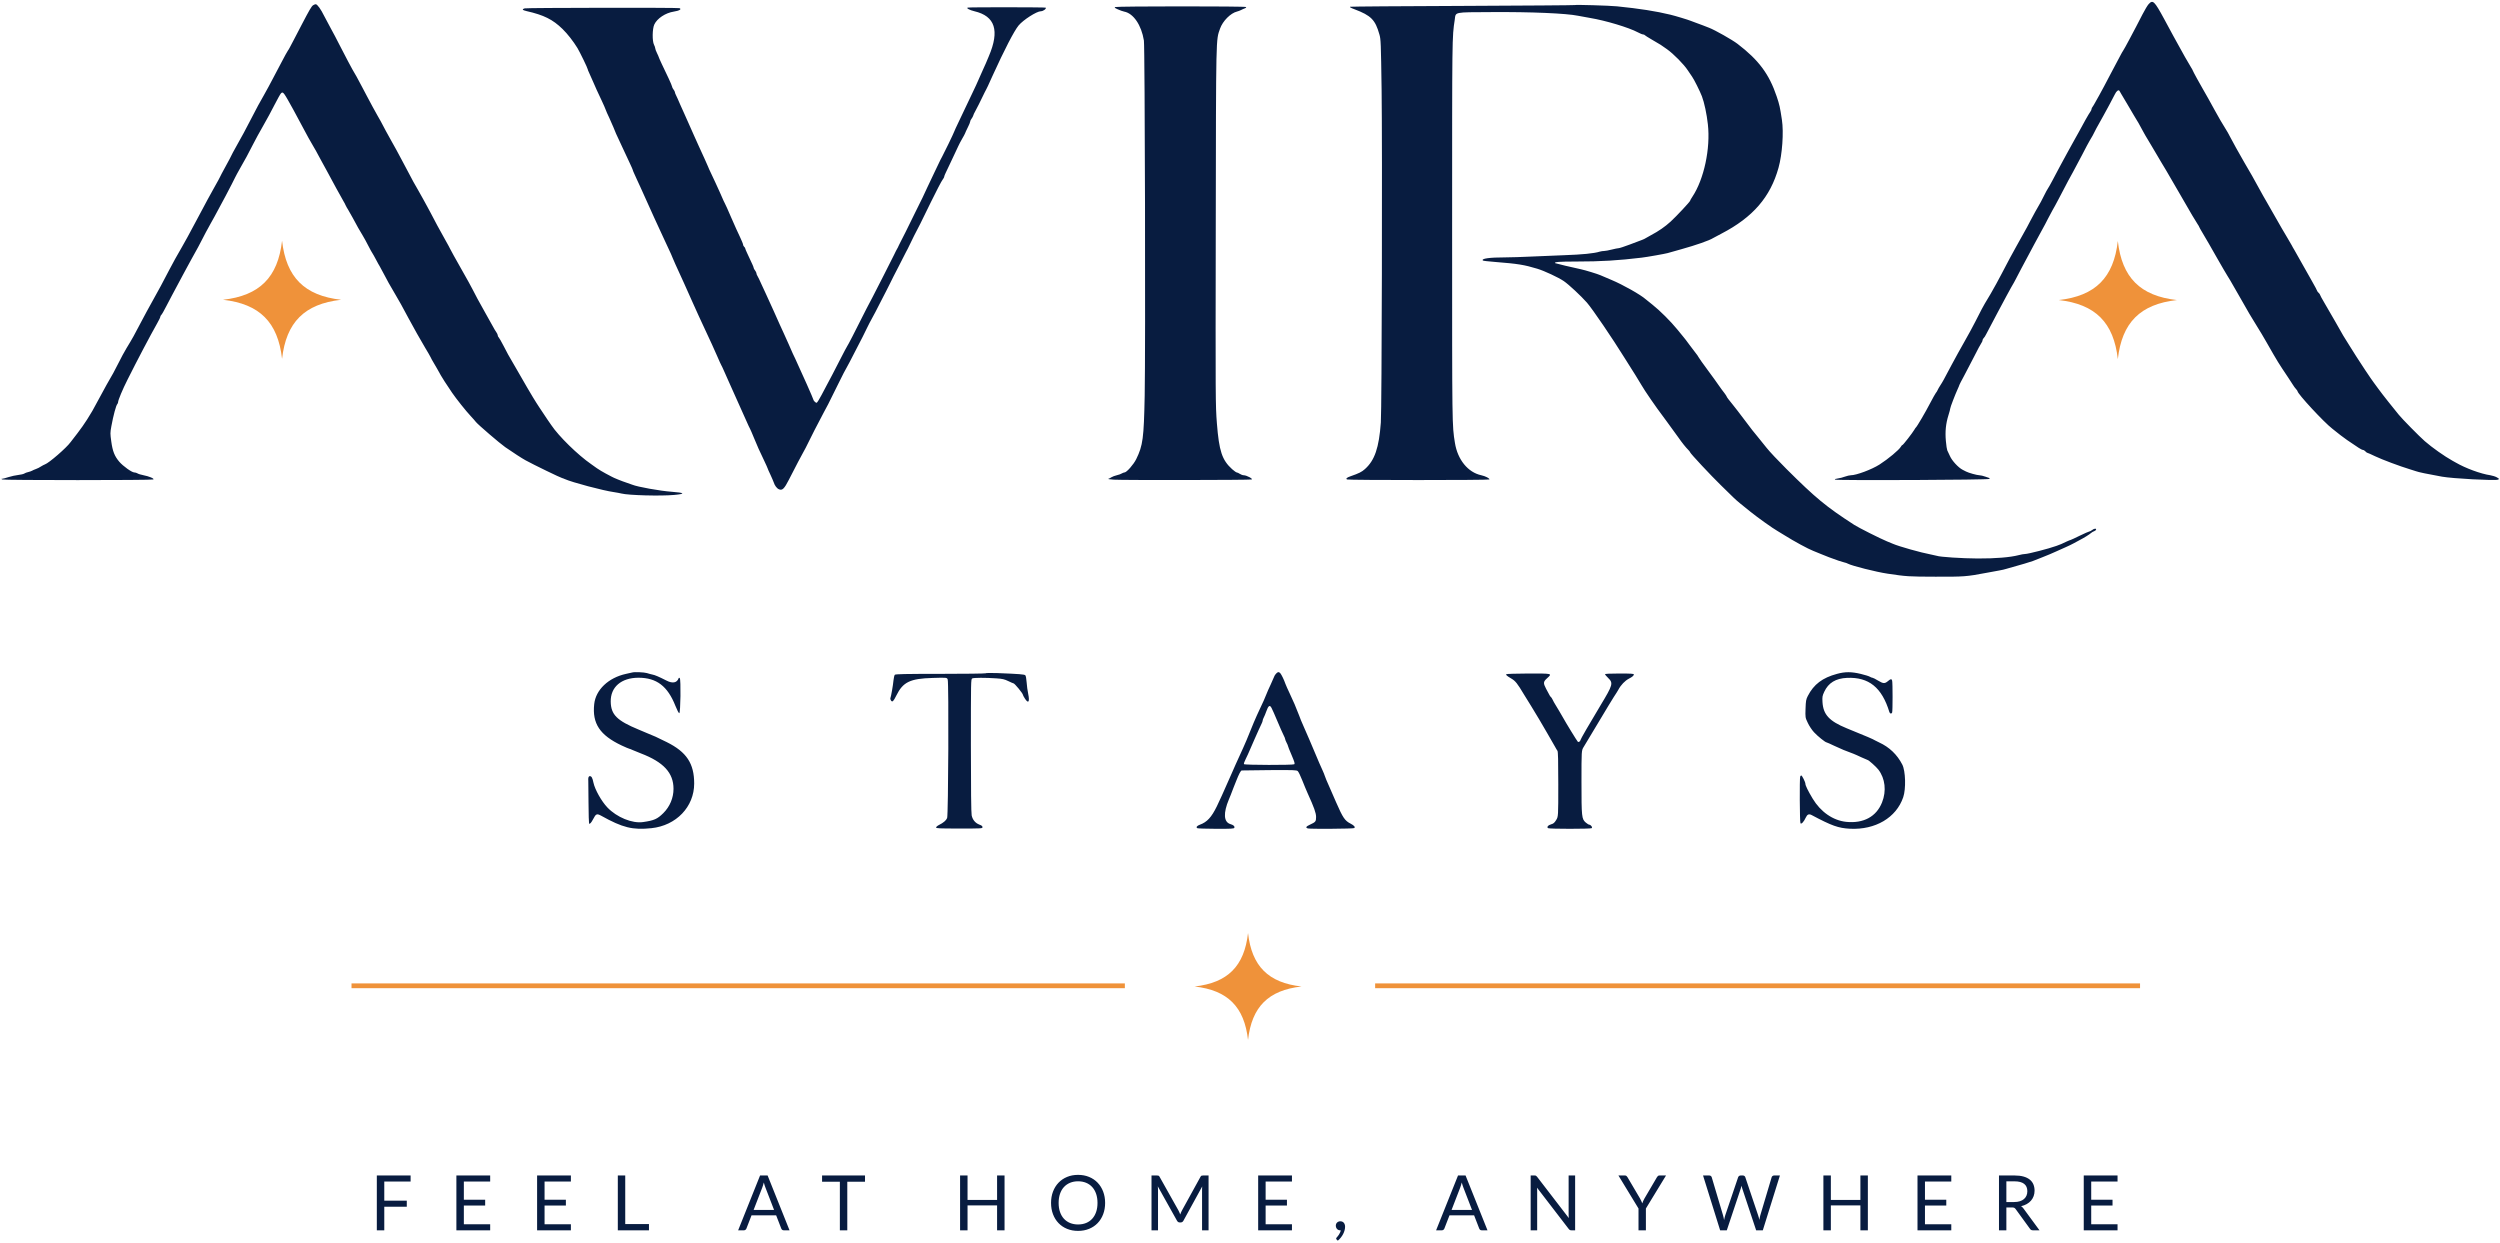
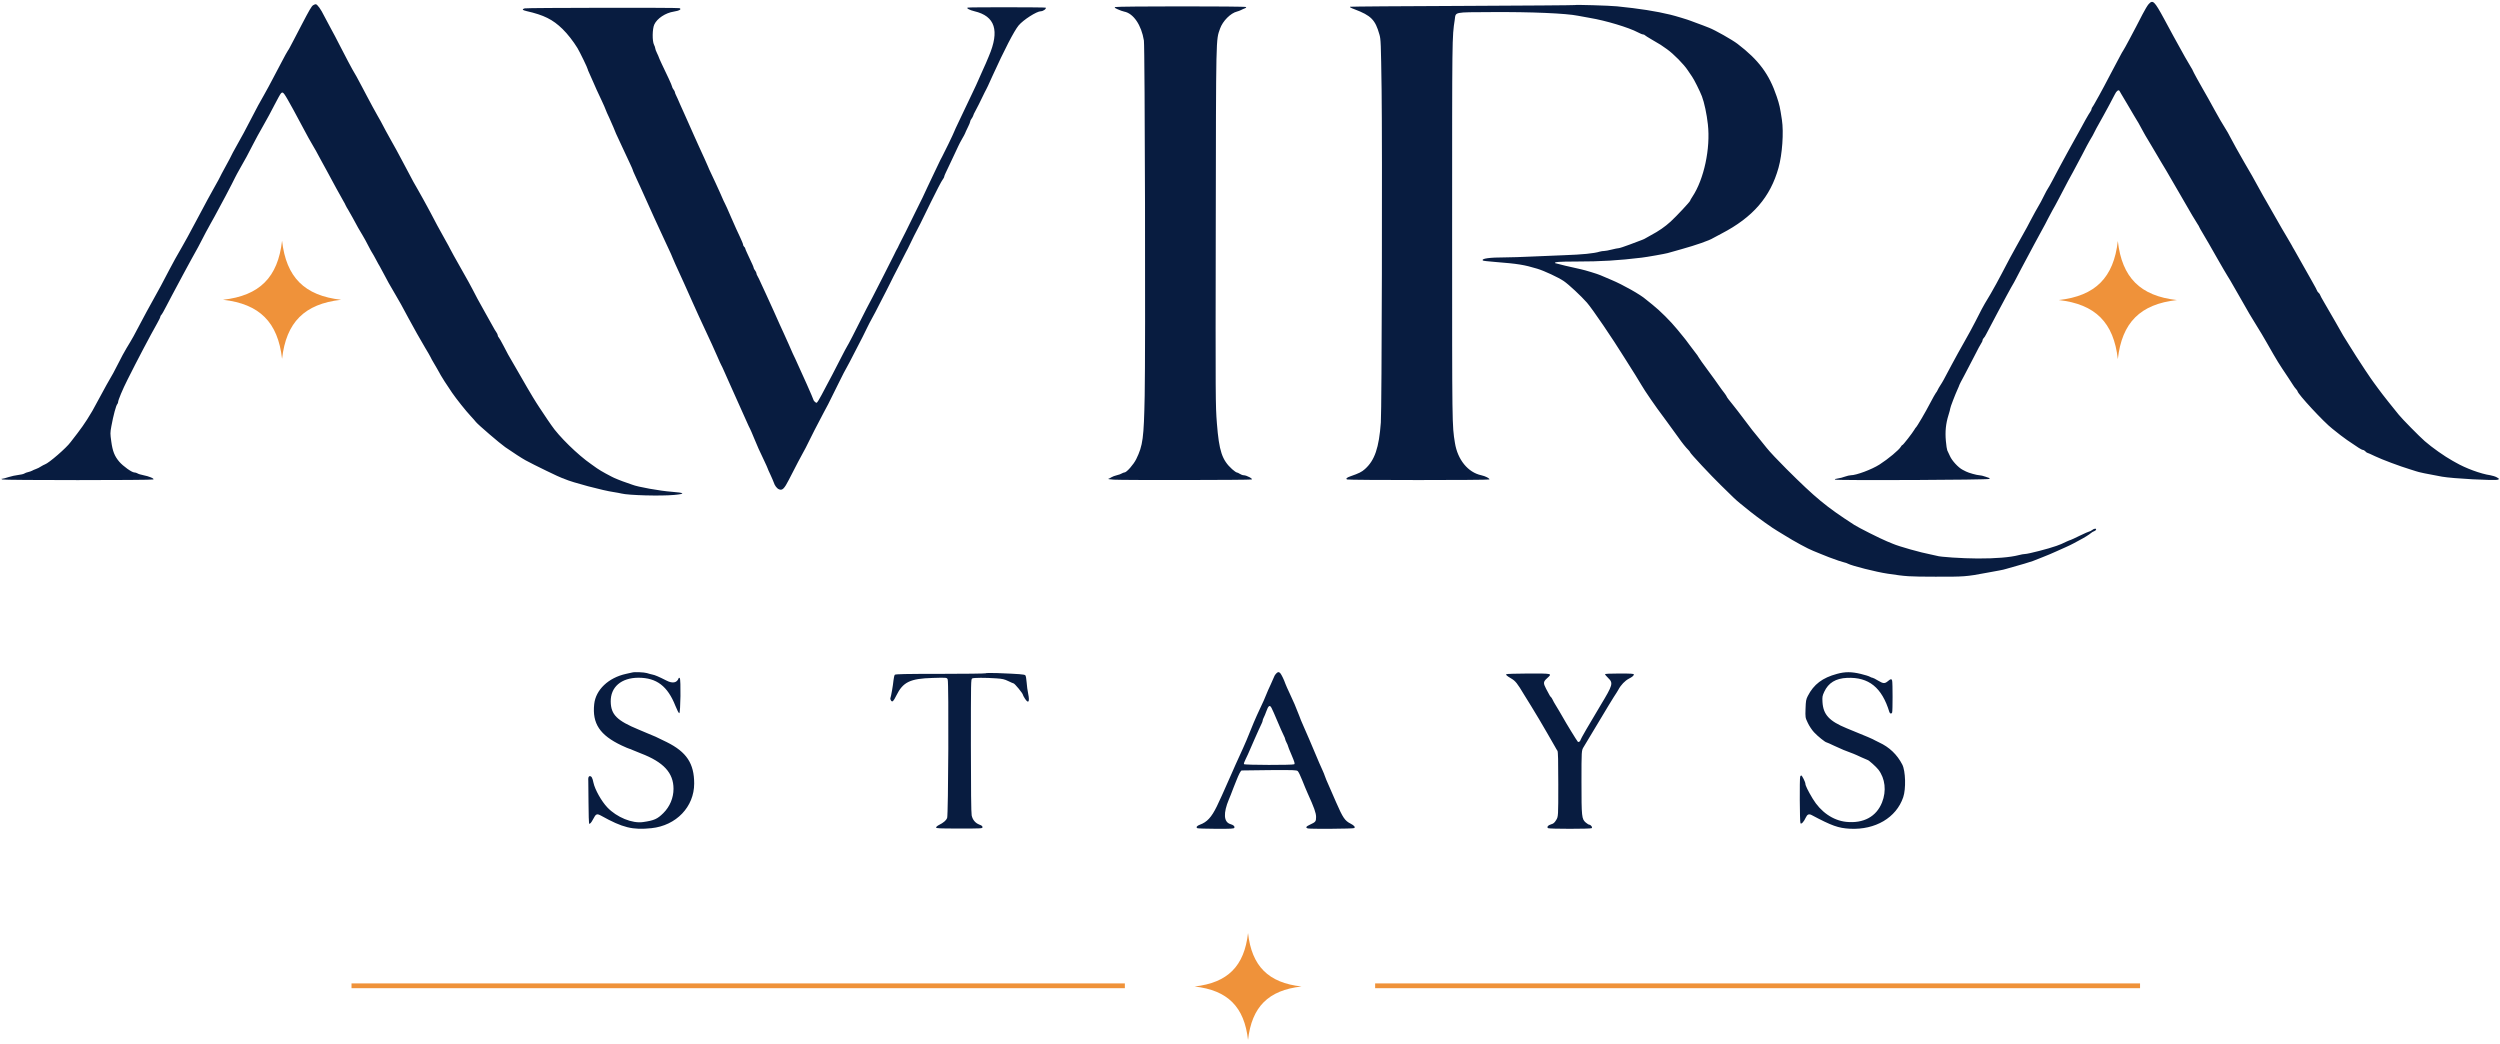
- <svg xmlns="http://www.w3.org/2000/svg" viewBox="183 440 889 442" role="img" aria-label="Avira Stays — feel at home, anywhere">
+ <svg xmlns="http://www.w3.org/2000/svg" viewBox="183 440 889 371" role="img" aria-label="Avira Stays">
  <g fill="#081C40">
    <g transform="translate(170,425) scale(0.25)">
      <g transform="translate(0,960) scale(0.1,-0.1)">
        <path d="M31082 8941 c-15 -16 -54 -81 -87 -145 -33 -64 -74 -143 -90 -174 -17 -31 -61 -115 -99 -187 -38 -71 -76 -141 -86 -155 -9 -14 -24 -38 -32 -55 -21 -42 -93 -176 -138 -260 -21 -38 -66 -124 -100 -190 -35 -66 -67 -125 -71 -131 -5 -6 -25 -42 -45 -80 -20 -38 -43 -76 -50 -85 -8 -8 -14 -22 -14 -31 0 -8 -8 -26 -18 -39 -17 -21 -110 -186 -164 -289 -10 -19 -29 -53 -42 -75 -12 -22 -40 -71 -61 -110 -21 -38 -50 -91 -64 -116 -41 -74 -161 -297 -208 -388 -25 -47 -52 -96 -62 -110 -10 -14 -35 -60 -55 -101 -21 -41 -42 -82 -46 -90 -37 -62 -131 -232 -147 -265 -22 -46 -48 -93 -203 -370 -61 -110 -127 -231 -146 -270 -19 -38 -47 -92 -63 -120 -15 -27 -49 -90 -75 -140 -42 -79 -118 -209 -165 -285 -19 -30 -51 -92 -134 -255 -33 -66 -103 -194 -155 -285 -52 -91 -135 -241 -185 -335 -118 -224 -123 -232 -157 -285 -16 -25 -35 -56 -40 -70 -6 -14 -17 -32 -25 -40 -7 -8 -43 -73 -80 -143 -65 -126 -188 -336 -203 -347 -4 -3 -14 -17 -22 -32 -26 -45 -160 -218 -170 -218 -5 0 -15 -11 -22 -24 -25 -45 -181 -175 -303 -253 -113 -72 -331 -153 -409 -153 -17 0 -54 -9 -82 -19 -28 -11 -75 -23 -104 -27 -37 -5 -48 -9 -37 -16 26 -14 2190 -5 2195 10 2 6 2 12 0 12 -2 0 -28 9 -58 20 -30 11 -68 20 -85 20 -31 0 -155 34 -190 53 -11 6 -33 17 -49 25 -61 31 -152 130 -180 195 -15 34 -32 71 -38 81 -5 11 -15 71 -20 134 -12 134 -1 245 37 367 14 44 25 86 25 94 0 17 72 203 106 277 13 28 24 54 24 58 0 4 29 60 65 126 36 66 102 193 147 282 45 90 90 174 100 187 10 13 18 32 18 41 0 10 7 23 15 30 9 7 26 34 38 59 23 45 85 163 164 311 22 41 78 145 123 230 46 85 94 172 107 192 12 21 23 40 23 43 0 3 37 73 82 157 104 193 109 203 190 356 37 70 85 159 107 197 22 39 59 108 82 155 24 47 53 101 64 120 12 19 53 94 90 165 135 258 154 295 198 372 24 43 84 155 132 248 48 94 97 186 109 205 33 54 54 92 71 128 8 18 36 70 62 115 25 45 54 98 65 117 10 19 46 85 79 145 33 61 69 129 80 152 22 48 53 71 66 51 4 -7 14 -25 23 -40 8 -15 51 -87 95 -160 44 -73 82 -137 84 -143 2 -5 18 -32 36 -60 18 -27 50 -84 72 -126 22 -41 47 -86 55 -100 8 -13 48 -80 89 -149 41 -69 78 -132 84 -142 5 -9 29 -49 53 -90 24 -40 57 -95 74 -123 17 -27 99 -169 183 -315 168 -293 238 -411 266 -452 11 -15 19 -30 19 -33 0 -4 26 -50 58 -103 77 -130 76 -129 203 -352 61 -107 125 -217 143 -245 17 -27 36 -57 41 -67 6 -9 66 -115 135 -235 69 -120 129 -226 135 -236 5 -9 40 -66 76 -125 92 -149 120 -196 169 -282 164 -288 164 -286 309 -503 25 -38 55 -84 67 -103 11 -19 30 -44 42 -57 12 -13 22 -27 22 -31 0 -37 376 -443 495 -534 33 -25 85 -67 116 -92 51 -40 116 -86 259 -180 25 -16 52 -30 61 -30 9 0 24 -9 34 -20 10 -11 22 -20 26 -20 5 0 56 -22 113 -50 98 -47 358 -144 491 -184 33 -10 72 -23 88 -28 37 -14 161 -40 372 -78 148 -27 751 -59 794 -43 24 10 24 10 -12 32 -20 12 -63 26 -94 31 -137 20 -354 100 -493 181 -8 5 -28 16 -45 25 -112 62 -291 188 -395 279 -76 66 -323 317 -370 376 -25 30 -90 111 -145 180 -55 69 -120 153 -145 188 -25 35 -54 75 -66 90 -23 28 -217 318 -249 372 -24 39 -23 38 -105 167 -74 116 -74 116 -194 329 -49 87 -118 206 -153 264 -35 59 -63 111 -63 116 0 6 -9 18 -20 28 -11 10 -20 22 -20 26 0 5 -35 71 -78 146 -43 76 -112 198 -153 271 -41 73 -84 149 -96 170 -13 20 -28 48 -35 62 -7 14 -37 66 -67 115 -30 50 -63 107 -75 127 -26 46 -204 358 -216 378 -4 8 -26 47 -49 85 -22 39 -57 102 -78 141 -42 79 -105 190 -190 334 -56 95 -188 333 -211 380 -6 14 -17 34 -24 45 -75 121 -142 235 -184 314 -29 55 -162 293 -174 311 -27 44 -140 250 -140 257 0 4 -11 23 -23 42 -22 33 -142 244 -199 351 -14 25 -39 72 -58 105 -18 33 -75 139 -127 235 -140 258 -161 277 -221 211z M4973 8925 c-23 -16 -53 -68 -161 -275 -38 -74 -89 -171 -112 -215 -24 -44 -50 -93 -58 -110 -8 -16 -20 -37 -27 -45 -7 -8 -50 -87 -96 -175 -46 -88 -98 -187 -116 -220 -18 -33 -45 -85 -61 -115 -16 -30 -47 -86 -69 -125 -67 -117 -93 -164 -173 -320 -105 -202 -124 -238 -213 -396 -42 -75 -77 -139 -77 -143 0 -3 -36 -71 -80 -151 -44 -80 -80 -148 -80 -151 0 -3 -37 -71 -83 -152 -45 -81 -88 -158 -95 -172 -7 -14 -25 -47 -40 -75 -15 -27 -74 -138 -131 -245 -88 -166 -154 -287 -191 -350 -70 -120 -131 -230 -181 -326 -101 -195 -142 -271 -236 -439 -50 -88 -123 -224 -164 -302 -100 -192 -121 -230 -211 -378 -30 -49 -78 -139 -108 -200 -47 -96 -104 -200 -175 -320 -11 -19 -56 -101 -99 -182 -106 -197 -107 -199 -177 -310 -33 -53 -95 -141 -137 -195 -42 -54 -86 -111 -98 -127 -58 -81 -309 -298 -364 -316 -12 -4 -38 -18 -57 -30 -18 -13 -51 -29 -71 -36 -20 -7 -46 -18 -57 -25 -11 -6 -36 -15 -55 -19 -19 -4 -44 -13 -55 -21 -11 -7 -49 -16 -85 -20 -36 -4 -98 -17 -138 -30 -40 -13 -80 -24 -90 -24 -15 0 -15 -2 -2 -10 19 -12 2131 -12 2151 0 18 12 -59 45 -143 61 -35 7 -72 18 -83 26 -11 7 -31 13 -45 13 -35 0 -160 90 -214 153 -66 78 -94 147 -113 286 -16 114 -16 125 1 218 28 154 67 298 85 316 6 6 11 19 11 28 0 27 65 183 134 319 141 282 321 623 422 802 24 42 44 83 44 91 0 8 6 20 13 26 8 6 40 61 71 123 32 62 69 133 83 158 32 59 119 220 155 290 16 30 40 75 54 100 14 25 45 81 68 125 24 44 52 94 62 112 11 17 50 91 88 165 37 73 79 151 92 173 12 22 26 47 30 55 4 8 30 55 58 104 53 93 265 495 292 555 8 18 40 75 69 127 68 117 118 210 186 344 29 58 93 175 142 260 49 84 122 220 163 301 41 80 82 154 92 163 30 26 35 18 177 -239 39 -71 105 -193 145 -270 40 -77 99 -183 131 -236 31 -52 64 -111 73 -130 9 -19 32 -61 51 -94 19 -33 52 -94 74 -135 50 -96 228 -420 241 -440 6 -8 18 -31 26 -50 9 -19 24 -46 34 -60 9 -14 40 -68 68 -120 56 -107 99 -181 144 -255 17 -27 52 -92 78 -143 26 -51 52 -98 58 -105 5 -6 28 -48 51 -91 23 -44 45 -84 50 -90 4 -6 38 -69 76 -141 37 -71 76 -142 86 -156 10 -15 23 -37 29 -50 6 -13 24 -44 40 -69 28 -45 109 -189 181 -327 62 -116 177 -321 239 -424 32 -53 66 -111 75 -130 8 -19 26 -50 38 -70 29 -49 85 -145 108 -189 19 -35 70 -113 160 -247 57 -83 196 -259 266 -333 28 -30 61 -67 72 -82 31 -39 342 -306 417 -358 110 -76 239 -160 289 -187 108 -60 507 -253 521 -253 3 0 20 -6 37 -14 104 -47 548 -165 700 -186 39 -6 88 -15 107 -20 97 -25 553 -38 749 -20 166 15 154 31 -34 45 -166 12 -488 70 -560 100 -16 7 -55 20 -85 30 -57 18 -184 69 -210 85 -8 5 -46 25 -85 45 -38 20 -95 54 -125 75 -30 22 -66 48 -80 57 -189 130 -464 399 -569 557 -9 13 -34 50 -56 81 -22 32 -49 72 -60 90 -11 18 -35 55 -54 81 -18 27 -60 92 -91 144 -49 81 -90 151 -230 395 -9 17 -32 56 -51 88 -69 117 -78 134 -135 245 -32 62 -64 118 -71 124 -7 6 -13 18 -13 28 0 9 -8 28 -18 41 -10 13 -34 53 -53 89 -20 36 -69 124 -109 195 -81 143 -151 272 -175 323 -9 18 -35 68 -59 110 -210 372 -266 473 -266 477 0 3 -29 56 -64 118 -69 121 -172 312 -212 392 -14 28 -38 73 -54 100 -15 28 -39 70 -52 95 -14 25 -47 83 -73 130 -61 105 -72 125 -124 225 -23 44 -68 130 -101 190 -33 61 -70 130 -83 155 -13 25 -42 78 -66 118 -24 41 -61 108 -83 150 -67 128 -87 165 -118 217 -16 28 -48 86 -72 130 -23 44 -59 112 -80 150 -21 39 -51 95 -66 125 -73 137 -104 196 -112 205 -12 15 -156 286 -218 410 -30 61 -83 160 -116 220 -34 61 -77 142 -96 180 -44 91 -97 165 -119 165 -9 0 -26 -7 -38 -15z M22920 8928 c-3 -3 -719 -8 -1591 -12 -873 -3 -1594 -9 -1604 -12 -11 -5 8 -16 62 -36 235 -89 295 -149 354 -359 20 -70 21 -112 31 -789 11 -830 3 -4544 -11 -4730 -26 -359 -87 -538 -226 -662 -46 -41 -83 -60 -207 -103 -52 -18 -68 -33 -48 -45 18 -11 2018 -11 2025 0 8 14 -55 47 -115 60 -189 40 -337 221 -375 460 -41 256 -40 207 -40 3025 0 2787 -1 2741 37 2992 17 117 -27 108 527 111 559 4 1060 -18 1226 -52 39 -8 115 -22 170 -31 223 -37 553 -136 682 -205 30 -16 64 -30 74 -30 10 0 20 -4 23 -9 3 -5 50 -34 103 -65 132 -76 127 -74 213 -135 96 -68 243 -218 297 -301 23 -36 50 -76 61 -90 25 -33 114 -211 140 -280 34 -88 69 -254 85 -400 38 -342 -55 -778 -219 -1026 -19 -28 -34 -55 -34 -60 -1 -13 -193 -219 -277 -296 -80 -73 -171 -136 -277 -192 -38 -20 -74 -40 -80 -45 -6 -5 -29 -16 -51 -24 -22 -9 -101 -38 -175 -66 -74 -28 -144 -51 -156 -51 -11 0 -56 -9 -99 -20 -43 -11 -92 -20 -108 -20 -17 0 -44 -4 -61 -9 -83 -26 -249 -42 -508 -51 -156 -6 -373 -15 -483 -20 -110 -6 -270 -10 -355 -11 -224 0 -345 -17 -317 -45 3 -4 82 -13 174 -20 328 -26 411 -40 598 -96 103 -31 301 -124 378 -176 74 -51 245 -211 329 -306 78 -89 364 -510 534 -784 21 -35 50 -80 63 -100 31 -47 155 -246 181 -292 27 -46 62 -100 132 -202 85 -123 83 -119 223 -309 72 -97 148 -202 170 -234 49 -71 106 -142 140 -175 14 -14 25 -29 25 -33 0 -14 297 -332 437 -468 75 -74 155 -152 178 -174 22 -22 65 -60 96 -85 31 -25 98 -79 150 -121 100 -81 321 -238 379 -270 19 -11 67 -40 105 -64 130 -82 338 -195 405 -220 19 -8 69 -28 110 -45 41 -17 93 -38 115 -46 112 -42 183 -66 215 -73 19 -4 44 -12 55 -19 56 -30 402 -118 565 -142 267 -40 297 -42 680 -43 407 -1 439 1 725 55 61 11 142 26 180 33 39 7 84 17 100 23 17 5 59 17 95 27 87 23 260 75 285 85 11 5 73 29 137 54 64 25 150 61 190 80 40 19 105 48 143 64 39 17 90 42 115 56 25 14 63 35 85 46 55 28 136 78 160 100 11 10 30 21 42 24 11 4 24 13 27 21 8 22 -27 19 -57 -5 -14 -11 -31 -20 -39 -20 -7 0 -68 -27 -136 -60 -67 -33 -125 -60 -129 -60 -5 0 -28 -10 -53 -21 -68 -33 -100 -47 -150 -64 -107 -39 -403 -115 -445 -115 -17 0 -58 -7 -90 -16 -123 -32 -330 -49 -585 -48 -221 1 -540 22 -580 38 -8 3 -49 12 -90 20 -131 24 -451 114 -535 151 -16 7 -55 23 -85 35 -97 40 -403 194 -465 234 -402 260 -548 381 -965 796 -114 113 -240 247 -281 299 -41 51 -99 123 -129 160 -31 36 -64 78 -75 92 -22 29 -136 179 -208 274 -25 33 -55 71 -67 85 -56 68 -90 113 -90 120 0 4 -15 26 -32 49 -18 22 -53 70 -78 106 -25 37 -97 137 -161 223 -64 86 -122 168 -129 182 -7 14 -24 39 -38 55 -13 17 -54 71 -91 120 -36 50 -74 99 -84 110 -10 11 -50 60 -90 110 -91 112 -247 268 -351 350 -45 35 -88 70 -97 78 -73 65 -324 207 -489 276 -69 29 -138 59 -155 66 -37 17 -220 73 -278 85 -107 22 -362 83 -367 87 -18 17 61 23 295 23 360 0 603 15 935 55 71 8 336 55 370 65 19 5 107 30 195 55 212 59 400 125 453 159 8 4 62 33 120 64 446 232 694 519 810 937 53 189 75 504 48 680 -28 183 -33 209 -74 332 -107 319 -256 519 -557 749 -79 60 -322 197 -405 229 -19 7 -60 23 -90 35 -30 12 -75 28 -100 37 -25 8 -58 21 -75 28 -30 13 -218 70 -285 86 -205 50 -442 87 -760 119 -108 11 -592 25 -600 18z M16385 8900 c-17 -7 -12 -12 35 -33 30 -14 71 -28 90 -32 131 -24 246 -192 281 -412 14 -90 24 -4399 11 -5053 -12 -603 -25 -706 -120 -900 -37 -76 -137 -190 -167 -190 -9 0 -26 -7 -38 -14 -12 -8 -44 -20 -72 -26 -27 -6 -61 -19 -75 -28 -14 -9 -34 -20 -45 -23 -11 -3 25 -9 80 -12 137 -8 1935 -6 1959 3 24 8 -73 60 -113 60 -15 0 -39 9 -56 20 -16 11 -36 20 -44 20 -7 0 -36 21 -65 46 -144 130 -186 257 -217 654 -20 260 -20 317 -16 2795 4 2764 2 2649 61 2818 38 108 150 221 242 243 16 4 40 13 54 20 14 8 38 18 53 24 16 5 25 15 22 20 -8 13 -1828 12 -1860 0z M14286 8892 c-28 -6 26 -36 94 -52 295 -69 361 -275 205 -640 -20 -47 -39 -92 -42 -100 -3 -8 -24 -53 -45 -100 -22 -47 -49 -107 -60 -135 -11 -27 -51 -115 -90 -195 -38 -80 -78 -163 -88 -185 -10 -22 -52 -111 -94 -198 -42 -87 -76 -161 -76 -165 0 -8 -155 -328 -170 -352 -5 -8 -16 -28 -24 -45 -7 -16 -46 -97 -86 -180 -39 -82 -85 -179 -102 -215 -64 -139 -82 -176 -95 -200 -7 -14 -43 -86 -79 -160 -91 -188 -193 -392 -204 -410 -5 -8 -16 -31 -25 -50 -8 -19 -19 -42 -25 -50 -5 -8 -25 -46 -43 -85 -37 -76 -251 -496 -307 -604 -70 -132 -99 -188 -143 -276 -99 -199 -208 -410 -217 -420 -5 -6 -49 -89 -98 -185 -83 -163 -156 -303 -192 -368 -8 -15 -42 -78 -74 -140 -32 -62 -64 -112 -71 -112 -13 0 -45 32 -45 44 0 11 -166 385 -259 585 -4 9 -19 41 -34 71 -14 30 -40 89 -57 130 -18 41 -50 113 -72 160 -22 47 -87 189 -143 317 -57 127 -108 240 -114 250 -5 10 -31 65 -57 123 -25 58 -53 114 -60 125 -8 11 -14 27 -14 36 0 9 -9 28 -20 42 -11 14 -20 30 -20 37 0 10 -13 41 -91 206 -16 33 -29 65 -29 71 0 6 -7 16 -15 23 -8 7 -15 20 -15 29 0 10 -20 58 -43 107 -24 49 -81 175 -126 279 -45 105 -86 197 -92 205 -5 8 -12 22 -15 30 -33 76 -80 182 -119 265 -95 202 -105 223 -105 228 0 3 -21 50 -46 104 -26 54 -64 138 -86 188 -22 49 -50 112 -63 140 -13 27 -49 109 -80 180 -31 72 -60 138 -66 148 -5 10 -30 64 -54 120 -24 56 -50 116 -59 132 -9 17 -16 36 -16 43 0 8 -9 25 -20 39 -11 14 -20 32 -20 40 0 7 -23 62 -51 121 -28 59 -70 149 -95 200 -24 51 -44 96 -44 100 0 4 -12 30 -25 57 -14 28 -25 58 -25 68 0 10 -8 32 -17 50 -27 51 -25 228 4 289 40 86 159 165 277 183 79 12 117 35 80 49 -24 9 -2166 6 -2200 -3 -44 -11 -35 -25 26 -39 247 -56 372 -119 511 -254 73 -71 154 -176 213 -272 35 -59 146 -287 146 -302 0 -4 8 -26 19 -48 10 -23 35 -79 56 -126 43 -100 57 -130 123 -270 27 -58 53 -116 57 -130 4 -14 28 -68 53 -120 24 -52 50 -111 58 -132 7 -20 24 -60 37 -90 14 -29 55 -118 92 -198 37 -80 85 -182 106 -227 22 -46 39 -86 39 -89 0 -4 9 -28 21 -53 12 -25 29 -64 39 -86 10 -22 34 -74 53 -115 42 -91 86 -188 97 -215 17 -41 165 -364 217 -475 30 -63 63 -133 72 -155 10 -22 30 -66 45 -97 14 -31 26 -59 26 -62 0 -3 16 -40 36 -83 83 -180 167 -366 243 -538 34 -77 74 -165 88 -195 14 -30 34 -73 44 -95 24 -54 114 -248 144 -310 13 -27 47 -104 76 -170 28 -66 55 -124 59 -130 4 -5 22 -44 40 -85 18 -41 45 -102 60 -135 15 -33 53 -118 85 -190 75 -170 86 -195 130 -290 34 -74 45 -100 74 -165 6 -14 15 -32 20 -40 5 -8 30 -67 56 -130 55 -134 70 -166 142 -317 29 -61 53 -114 53 -118 0 -3 17 -43 39 -88 21 -45 41 -93 46 -107 14 -46 45 -88 76 -100 46 -20 75 8 140 136 125 243 161 312 193 369 19 33 40 71 46 85 30 66 218 434 256 501 45 81 55 99 210 414 54 110 106 212 117 227 10 16 63 117 118 225 55 109 105 205 110 213 5 8 29 58 54 110 25 52 61 122 80 155 19 33 69 128 110 210 42 83 83 161 90 175 8 14 32 61 53 105 21 44 78 157 127 250 48 94 94 184 102 200 8 17 19 37 24 45 5 8 15 29 22 45 9 24 123 250 158 314 4 9 72 147 150 306 78 160 153 303 166 318 12 16 23 35 23 43 0 8 11 35 24 61 13 27 35 73 49 103 14 30 44 93 66 140 22 47 49 106 61 130 11 25 36 72 55 105 20 33 38 68 42 78 3 10 21 49 39 85 19 37 34 74 34 83 0 9 8 27 19 40 10 13 22 35 26 49 4 14 11 30 15 35 7 8 112 217 148 295 7 14 16 32 21 40 8 14 25 49 88 190 169 371 307 639 371 717 66 80 258 203 317 203 32 0 80 34 70 51 -5 7 -1076 8 -1109 1z" />
      </g>
    </g>
    <g transform="translate(380,668) scale(0.25)">
      <g transform="translate(0,320) scale(0.1,-0.1)">
        <path d="M1115 2755 c-5 -1 -46 -11 -90 -20 -251 -55 -431 -226 -453 -430 -30 -277 80 -442 391 -589 54 -25 103 -46 108 -46 4 0 28 -9 51 -20 24 -10 75 -31 113 -46 324 -124 465 -277 465 -504 0 -130 -52 -253 -144 -345 -86 -85 -130 -105 -289 -128 -153 -23 -375 68 -508 208 -83 87 -177 254 -198 353 -14 69 -27 92 -51 92 -19 0 -26 -23 -22 -70 1 -8 2 -147 3 -308 1 -161 5 -294 8 -297 13 -8 30 11 58 64 40 77 52 82 116 47 305 -170 446 -204 713 -176 353 37 608 304 608 635 0 285 -108 449 -390 589 -77 38 -148 73 -159 77 -11 4 -58 24 -105 44 -47 20 -107 45 -135 57 -310 128 -395 213 -398 397 -4 208 149 340 394 341 258 0 415 -119 526 -400 24 -60 47 -105 55 -105 18 0 25 483 7 499 -8 8 -13 7 -17 -3 -23 -64 -86 -76 -171 -32 -106 54 -166 80 -201 86 -19 4 -54 13 -78 21 -37 12 -178 18 -207 9z M10271 2738 c-12 -12 -24 -31 -27 -42 -4 -12 -26 -61 -49 -111 -24 -49 -53 -117 -66 -150 -12 -33 -51 -121 -87 -195 -55 -115 -117 -261 -192 -450 -10 -25 -32 -74 -48 -110 -34 -76 -87 -192 -107 -235 -7 -16 -32 -73 -55 -125 -131 -297 -166 -375 -212 -470 -76 -155 -139 -224 -242 -261 -41 -15 -57 -36 -36 -49 7 -5 127 -8 267 -9 216 -1 255 2 260 14 8 22 -11 40 -56 53 -96 29 -103 156 -21 352 18 41 36 89 42 105 6 17 16 44 23 60 8 17 26 62 40 100 38 96 63 145 78 146 6 1 184 3 394 5 347 2 384 1 402 -14 11 -9 40 -69 65 -133 25 -64 60 -147 77 -185 91 -200 119 -278 119 -335 0 -64 -7 -72 -87 -109 -58 -26 -67 -44 -28 -54 35 -9 641 -5 656 5 21 12 2 37 -49 63 -83 42 -110 82 -208 306 -20 47 -48 110 -61 140 -42 95 -51 113 -77 176 -14 34 -26 65 -26 68 0 4 -12 33 -26 64 -45 100 -52 115 -105 242 -44 107 -128 301 -174 405 -23 51 -38 88 -55 135 -37 99 -93 230 -137 320 -25 52 -52 113 -60 135 -20 58 -54 127 -71 148 -20 23 -37 22 -61 -5z m-64 -489 c7 -13 21 -44 32 -69 100 -234 124 -290 141 -322 11 -20 20 -43 20 -50 0 -7 9 -30 20 -51 11 -20 20 -42 20 -47 0 -6 23 -65 52 -131 42 -99 49 -122 37 -130 -22 -13 -706 -12 -715 2 -4 6 7 39 25 73 17 33 45 95 62 136 17 41 46 108 65 149 19 40 45 98 58 130 14 31 31 70 40 86 9 17 16 37 16 45 0 8 7 29 16 45 9 17 25 54 35 84 30 86 51 100 76 50z M18250 2735 c-208 -56 -331 -149 -416 -315 -25 -50 -28 -67 -32 -180 -4 -126 -4 -126 32 -202 20 -43 59 -102 89 -134 49 -54 161 -144 179 -144 4 0 54 -22 110 -49 90 -43 168 -75 273 -113 17 -6 67 -29 112 -50 46 -21 85 -38 88 -38 14 0 123 -98 153 -137 97 -127 117 -304 52 -467 -81 -203 -264 -301 -510 -276 -188 20 -364 142 -477 331 -66 110 -103 186 -103 210 0 24 -47 119 -59 119 -5 0 -12 -7 -15 -16 -10 -27 -7 -648 4 -664 12 -18 48 21 76 82 20 44 44 55 82 35 290 -154 380 -186 547 -195 360 -18 657 157 756 447 41 118 34 376 -13 466 -73 142 -184 248 -330 315 -24 11 -50 24 -58 29 -27 17 -114 55 -405 173 -246 101 -332 194 -342 373 -4 73 -2 86 25 145 59 127 163 191 325 198 309 13 495 -137 601 -485 8 -26 31 -30 40 -7 8 20 8 422 0 452 -8 28 -19 28 -56 -3 -49 -42 -69 -41 -144 4 -37 23 -74 41 -81 41 -8 0 -24 6 -36 14 -12 8 -70 26 -128 40 -132 32 -223 33 -339 1z M6137 2743 c-5 -4 -294 -8 -642 -8 -497 0 -637 -3 -647 -13 -7 -7 -15 -43 -19 -80 -7 -73 -34 -228 -44 -252 -3 -9 1 -24 9 -35 19 -26 34 -12 75 71 95 193 195 242 518 251 202 6 202 6 213 -22 17 -44 9 -1930 -8 -1971 -14 -34 -54 -68 -117 -99 -22 -11 -40 -27 -40 -35 0 -13 43 -15 330 -15 322 0 330 0 330 20 0 14 -12 24 -45 36 -56 21 -96 68 -109 131 -7 32 -11 371 -11 993 0 923 0 945 19 955 22 11 186 12 342 1 89 -6 115 -12 171 -39 37 -18 70 -32 74 -32 16 0 134 -144 134 -163 0 -5 12 -29 28 -53 50 -79 71 -48 47 67 -9 41 -19 114 -22 162 -4 53 -11 94 -19 102 -14 13 -84 19 -399 31 -88 3 -164 2 -168 -3z M13545 2730 c-7 -11 7 -23 74 -63 56 -33 85 -69 176 -222 22 -37 69 -112 104 -168 35 -56 86 -140 113 -187 60 -105 57 -98 114 -195 66 -113 84 -144 112 -195 13 -25 29 -51 35 -59 9 -10 12 -142 12 -475 0 -461 0 -461 -30 -510 -24 -39 -39 -52 -69 -60 -46 -13 -69 -41 -46 -56 19 -12 600 -12 620 0 16 10 -12 50 -36 50 -7 0 -29 14 -48 30 -58 51 -61 78 -61 580 0 445 0 445 31 495 37 59 318 529 353 588 13 23 47 77 75 122 29 44 59 91 66 105 35 67 94 128 150 157 47 24 70 43 70 60 0 10 -40 13 -205 13 -135 0 -205 -4 -205 -10 0 -6 20 -30 45 -54 74 -72 67 -97 -108 -387 -159 -264 -287 -486 -287 -497 0 -15 -25 -32 -36 -24 -9 6 -176 279 -214 349 -8 16 -31 54 -50 86 -19 32 -45 74 -57 95 -13 20 -30 51 -38 69 -8 17 -19 34 -24 38 -10 6 -17 18 -70 119 -42 80 -40 99 14 148 76 70 83 68 -265 68 -170 -1 -312 -5 -315 -10z" />
      </g>
    </g>
  </g>
  <path fill="#EF923A" d="M283.30 525.60 C284.77 538.62 291.28 545.13 304.30 546.60 C291.28 548.07 284.77 554.58 283.30 567.60 C281.83 554.58 275.32 548.07 262.30 546.60 C275.32 545.13 281.83 538.62 283.30 525.60 Z" />
  <path fill="#EF923A" d="M936.10 525.70 C937.57 538.72 944.08 545.23 957.10 546.70 C944.08 548.17 937.57 554.68 936.10 567.70 C934.63 554.68 928.12 548.17 915.10 546.70 C928.12 545.23 934.63 538.72 936.10 525.70 Z" />
  <rect x="308" y="789.7" width="275" height="1.7" fill="#EF923A" />
  <rect x="672" y="789.7" width="272" height="1.7" fill="#EF923A" />
  <path fill="#EF923A" d="M626.80 771.80 C628.13 783.58 634.02 789.47 645.80 790.80 C634.02 792.13 628.13 798.02 626.80 809.80 C625.47 798.02 619.58 792.13 607.80 790.80 C619.58 789.47 625.47 783.58 626.80 771.80 Z" />
-   <path transform="translate(314.63,877.50)" fill="#081C40" d="M14.383 -19.5V-17.35H5.021V-10.532H13.023V-8.382H5.021V0.0H2.368V-19.5Z M42.677 -19.5V-17.35H33.315V-10.873H40.894V-8.804H33.315V-2.15H42.677V0.0H30.661V-19.5Z M71.379 -19.5V-17.35H62.017V-10.873H69.596V-8.804H62.017V-2.15H71.379V0.0H59.363V-19.5Z M90.705 -2.218H99.142V0.0H88.065V-19.5H90.705Z M149.129 0.0H147.088Q146.734 0.0 146.517 -0.177Q146.299 -0.354 146.19 -0.626L144.366 -5.334H135.617L133.793 -0.626Q133.698 -0.381 133.467 -0.191Q133.235 0.0 132.895 0.0H130.854L138.651 -19.5H141.332ZM136.351 -7.239H143.632L140.57 -15.173Q140.271 -15.908 139.985 -17.01Q139.835 -16.452 139.692 -15.982Q139.549 -15.513 139.413 -15.159Z M175.967 -19.5V-17.282H169.666V0.0H167.026V-17.282H160.699V-19.5Z M225.587 0.0H222.933V-8.872H212.428V0.0H209.775V-19.5H212.428V-10.805H222.933V-19.5H225.587Z M261.351 -9.743Q261.351 -7.552 260.657 -5.722Q259.963 -3.892 258.698 -2.572Q257.432 -1.252 255.656 -0.524Q253.88 0.204 251.73 0.204Q249.58 0.204 247.811 -0.524Q246.042 -1.252 244.777 -2.572Q243.511 -3.892 242.817 -5.722Q242.123 -7.552 242.123 -9.743Q242.123 -11.934 242.817 -13.764Q243.511 -15.595 244.777 -16.921Q246.042 -18.248 247.811 -18.983Q249.58 -19.718 251.73 -19.718Q253.88 -19.718 255.656 -18.983Q257.432 -18.248 258.698 -16.921Q259.963 -15.595 260.657 -13.764Q261.351 -11.934 261.351 -9.743ZM258.643 -9.743Q258.643 -11.539 258.153 -12.968Q257.663 -14.397 256.765 -15.384Q255.867 -16.37 254.588 -16.901Q253.309 -17.432 251.73 -17.432Q250.165 -17.432 248.886 -16.901Q247.607 -16.37 246.702 -15.384Q245.797 -14.397 245.307 -12.968Q244.818 -11.539 244.818 -9.743Q244.818 -7.947 245.307 -6.525Q245.797 -5.103 246.702 -4.116Q247.607 -3.13 248.886 -2.606Q250.165 -2.082 251.73 -2.082Q253.309 -2.082 254.588 -2.606Q255.867 -3.13 256.765 -4.116Q257.663 -5.103 258.153 -6.525Q258.643 -7.947 258.643 -9.743Z M287.44 -7.049Q287.631 -6.722 287.774 -6.362Q287.917 -6.001 288.053 -5.634Q288.189 -6.015 288.338 -6.362Q288.488 -6.709 288.679 -7.062L295.278 -19.051Q295.455 -19.364 295.646 -19.432Q295.836 -19.5 296.19 -19.5H298.136V0.0H295.823V-14.329Q295.823 -14.615 295.836 -14.941Q295.85 -15.268 295.877 -15.608L289.196 -3.416Q288.855 -2.803 288.243 -2.803H287.862Q287.25 -2.803 286.91 -3.416L280.078 -15.649Q280.119 -15.295 280.14 -14.955Q280.16 -14.615 280.16 -14.329V0.0H277.847V-19.5H279.793Q280.146 -19.5 280.337 -19.432Q280.527 -19.364 280.704 -19.051L287.44 -7.049Z M327.79 -19.5V-17.35H318.428V-10.873H326.008V-8.804H318.428V-2.15H327.79V0.0H315.775V-19.5Z M343.388 -1.674Q343.388 -1.987 343.504 -2.266Q343.619 -2.545 343.83 -2.756Q344.041 -2.967 344.34 -3.089Q344.64 -3.211 344.994 -3.211Q345.402 -3.211 345.722 -3.062Q346.041 -2.912 346.252 -2.647Q346.463 -2.381 346.572 -2.034Q346.681 -1.687 346.681 -1.279Q346.681 -0.667 346.504 -0.007Q346.327 0.653 346.001 1.3Q345.674 1.946 345.191 2.558Q344.708 3.171 344.096 3.688L343.687 3.293Q343.51 3.13 343.51 2.912Q343.51 2.735 343.701 2.545Q343.837 2.395 344.048 2.143Q344.259 1.891 344.477 1.565Q344.694 1.238 344.878 0.844Q345.062 0.449 345.143 0.0H344.966Q344.613 0.0 344.327 -0.122Q344.041 -0.245 343.83 -0.469Q343.619 -0.694 343.504 -1Q343.388 -1.306 343.388 -1.674Z M397.322 0.0H395.28Q394.927 0.0 394.709 -0.177Q394.491 -0.354 394.382 -0.626L392.559 -5.334H383.809L381.986 -0.626Q381.89 -0.381 381.659 -0.191Q381.428 0.0 381.087 0.0H379.046L386.844 -19.5H389.524ZM384.544 -7.239H391.824L388.762 -15.173Q388.463 -15.908 388.177 -17.01Q388.027 -16.452 387.885 -15.982Q387.742 -15.513 387.606 -15.159Z M414.035 -19.5Q414.389 -19.5 414.559 -19.412Q414.729 -19.323 414.947 -19.051L426.241 -4.355Q426.2 -4.708 426.187 -5.042Q426.173 -5.375 426.173 -5.688V-19.5H428.486V0.0H427.153Q426.84 0.0 426.629 -0.109Q426.418 -0.218 426.214 -0.476L414.933 -15.159Q414.96 -14.819 414.974 -14.492Q414.987 -14.166 414.987 -13.894V0.0H412.674V-19.5H414.035Z M453.65 -7.756V0.0H451.024V-7.756L443.88 -19.5H446.193Q446.547 -19.5 446.751 -19.323Q446.955 -19.146 447.105 -18.888L451.568 -11.308Q451.84 -10.832 452.024 -10.41Q452.208 -9.988 452.358 -9.58Q452.507 -10.002 452.684 -10.424Q452.861 -10.845 453.133 -11.308L457.583 -18.888Q457.705 -19.105 457.916 -19.303Q458.127 -19.5 458.467 -19.5H460.808Z M473.97 -19.5H476.161Q476.514 -19.5 476.746 -19.323Q476.977 -19.146 477.059 -18.874L481.087 -5.321Q481.195 -4.953 481.284 -4.531Q481.372 -4.11 481.454 -3.647Q481.549 -4.11 481.644 -4.538Q481.74 -4.967 481.862 -5.321L486.448 -18.874Q486.53 -19.105 486.768 -19.303Q487.006 -19.5 487.346 -19.5H488.108Q488.462 -19.5 488.687 -19.323Q488.911 -19.146 489.006 -18.874L493.565 -5.321Q493.81 -4.613 494 -3.701Q494.082 -4.15 494.15 -4.559Q494.218 -4.967 494.327 -5.321L498.368 -18.874Q498.437 -19.119 498.675 -19.309Q498.913 -19.5 499.253 -19.5H501.308L495.225 0.0H492.857L487.918 -14.873Q487.768 -15.295 487.646 -15.853Q487.577 -15.581 487.516 -15.329Q487.455 -15.077 487.387 -14.873L482.42 0.0H480.052Z M532.581 0.0H529.928V-8.872H519.423V0.0H516.769V-19.5H519.423V-10.805H529.928V-19.5H532.581Z M562.249 -19.5V-17.35H552.887V-10.873H560.467V-8.804H552.887V-2.15H562.249V0.0H550.234V-19.5Z M581.834 -8.137V0.0H579.208V-19.5H584.719Q586.57 -19.5 587.917 -19.126Q589.264 -18.752 590.142 -18.044Q591.019 -17.336 591.441 -16.336Q591.863 -15.336 591.863 -14.098Q591.863 -13.064 591.536 -12.165Q591.21 -11.267 590.591 -10.553Q589.972 -9.838 589.08 -9.335Q588.189 -8.831 587.059 -8.573Q587.549 -8.287 587.93 -7.743L593.618 0.0H591.278Q590.557 0.0 590.217 -0.558L585.154 -7.525Q584.923 -7.852 584.651 -7.995Q584.379 -8.137 583.834 -8.137ZM581.834 -10.056H584.596Q585.753 -10.056 586.631 -10.335Q587.509 -10.614 588.1 -11.124Q588.692 -11.635 588.992 -12.342Q589.291 -13.05 589.291 -13.907Q589.291 -15.649 588.141 -16.533Q586.991 -17.418 584.719 -17.418H581.834Z M621.368 -19.5V-17.35H612.006V-10.873H619.585V-8.804H612.006V-2.15H621.368V0.0H609.352V-19.5Z" />
</svg>
